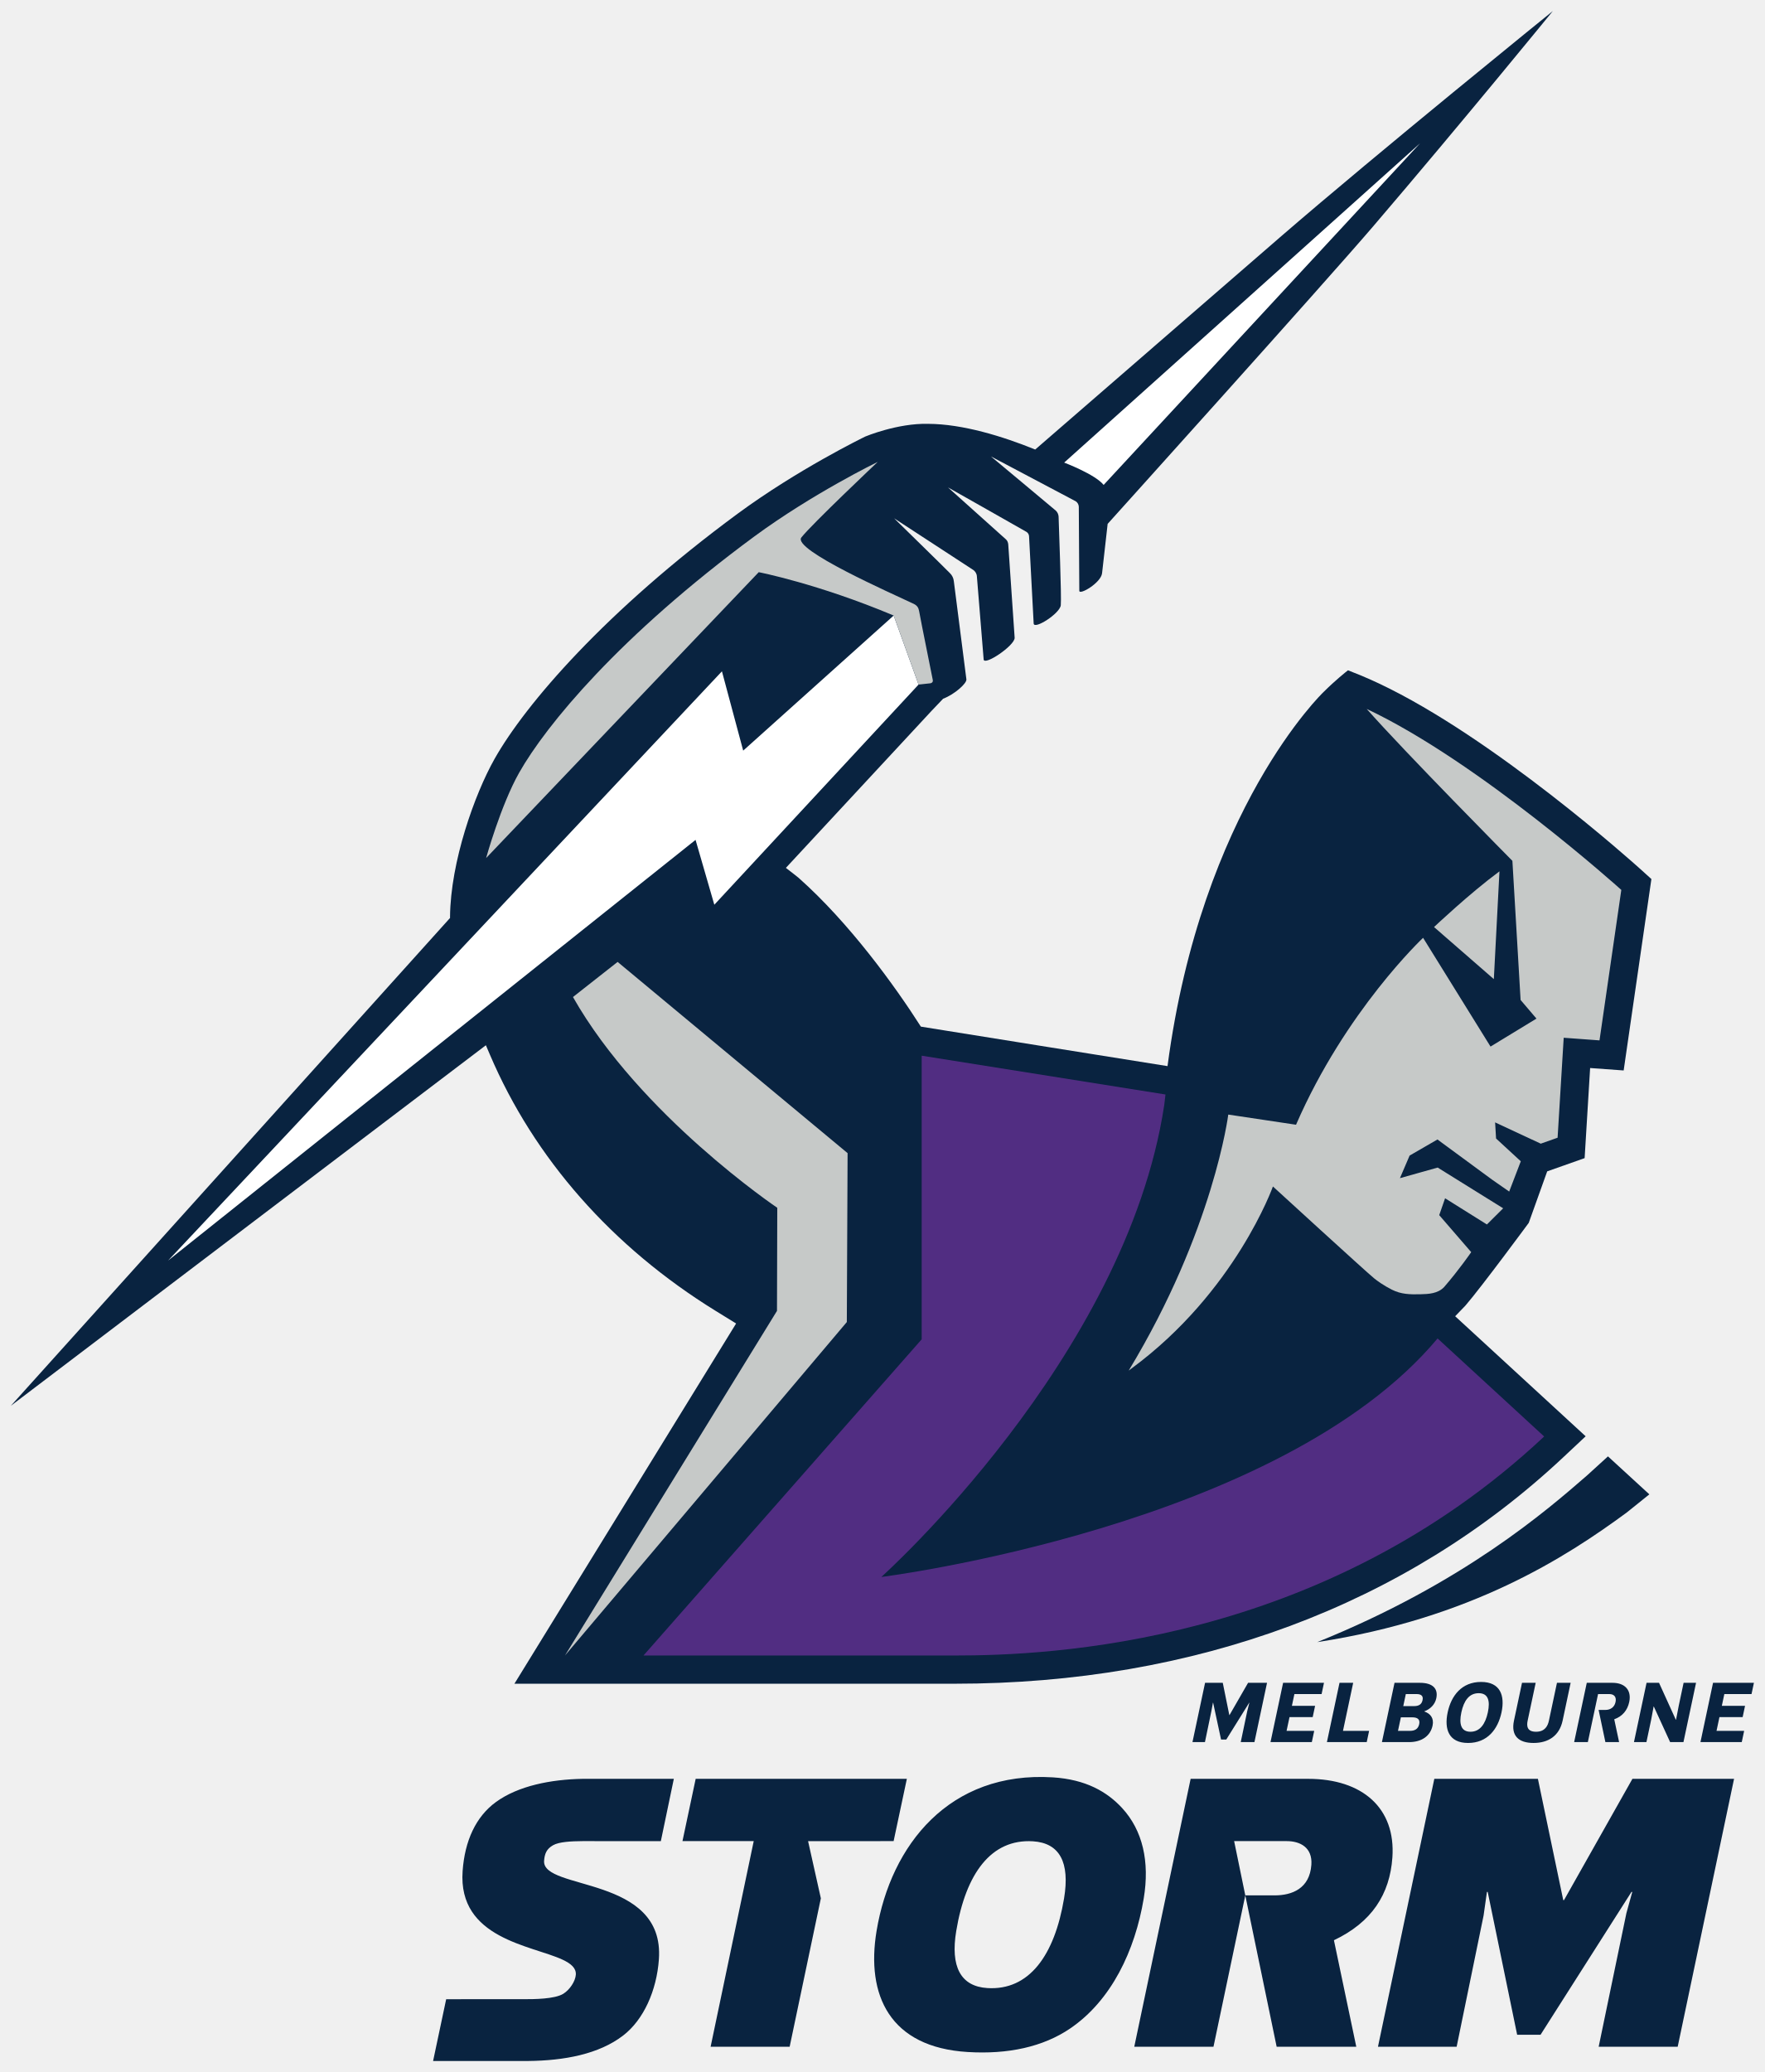
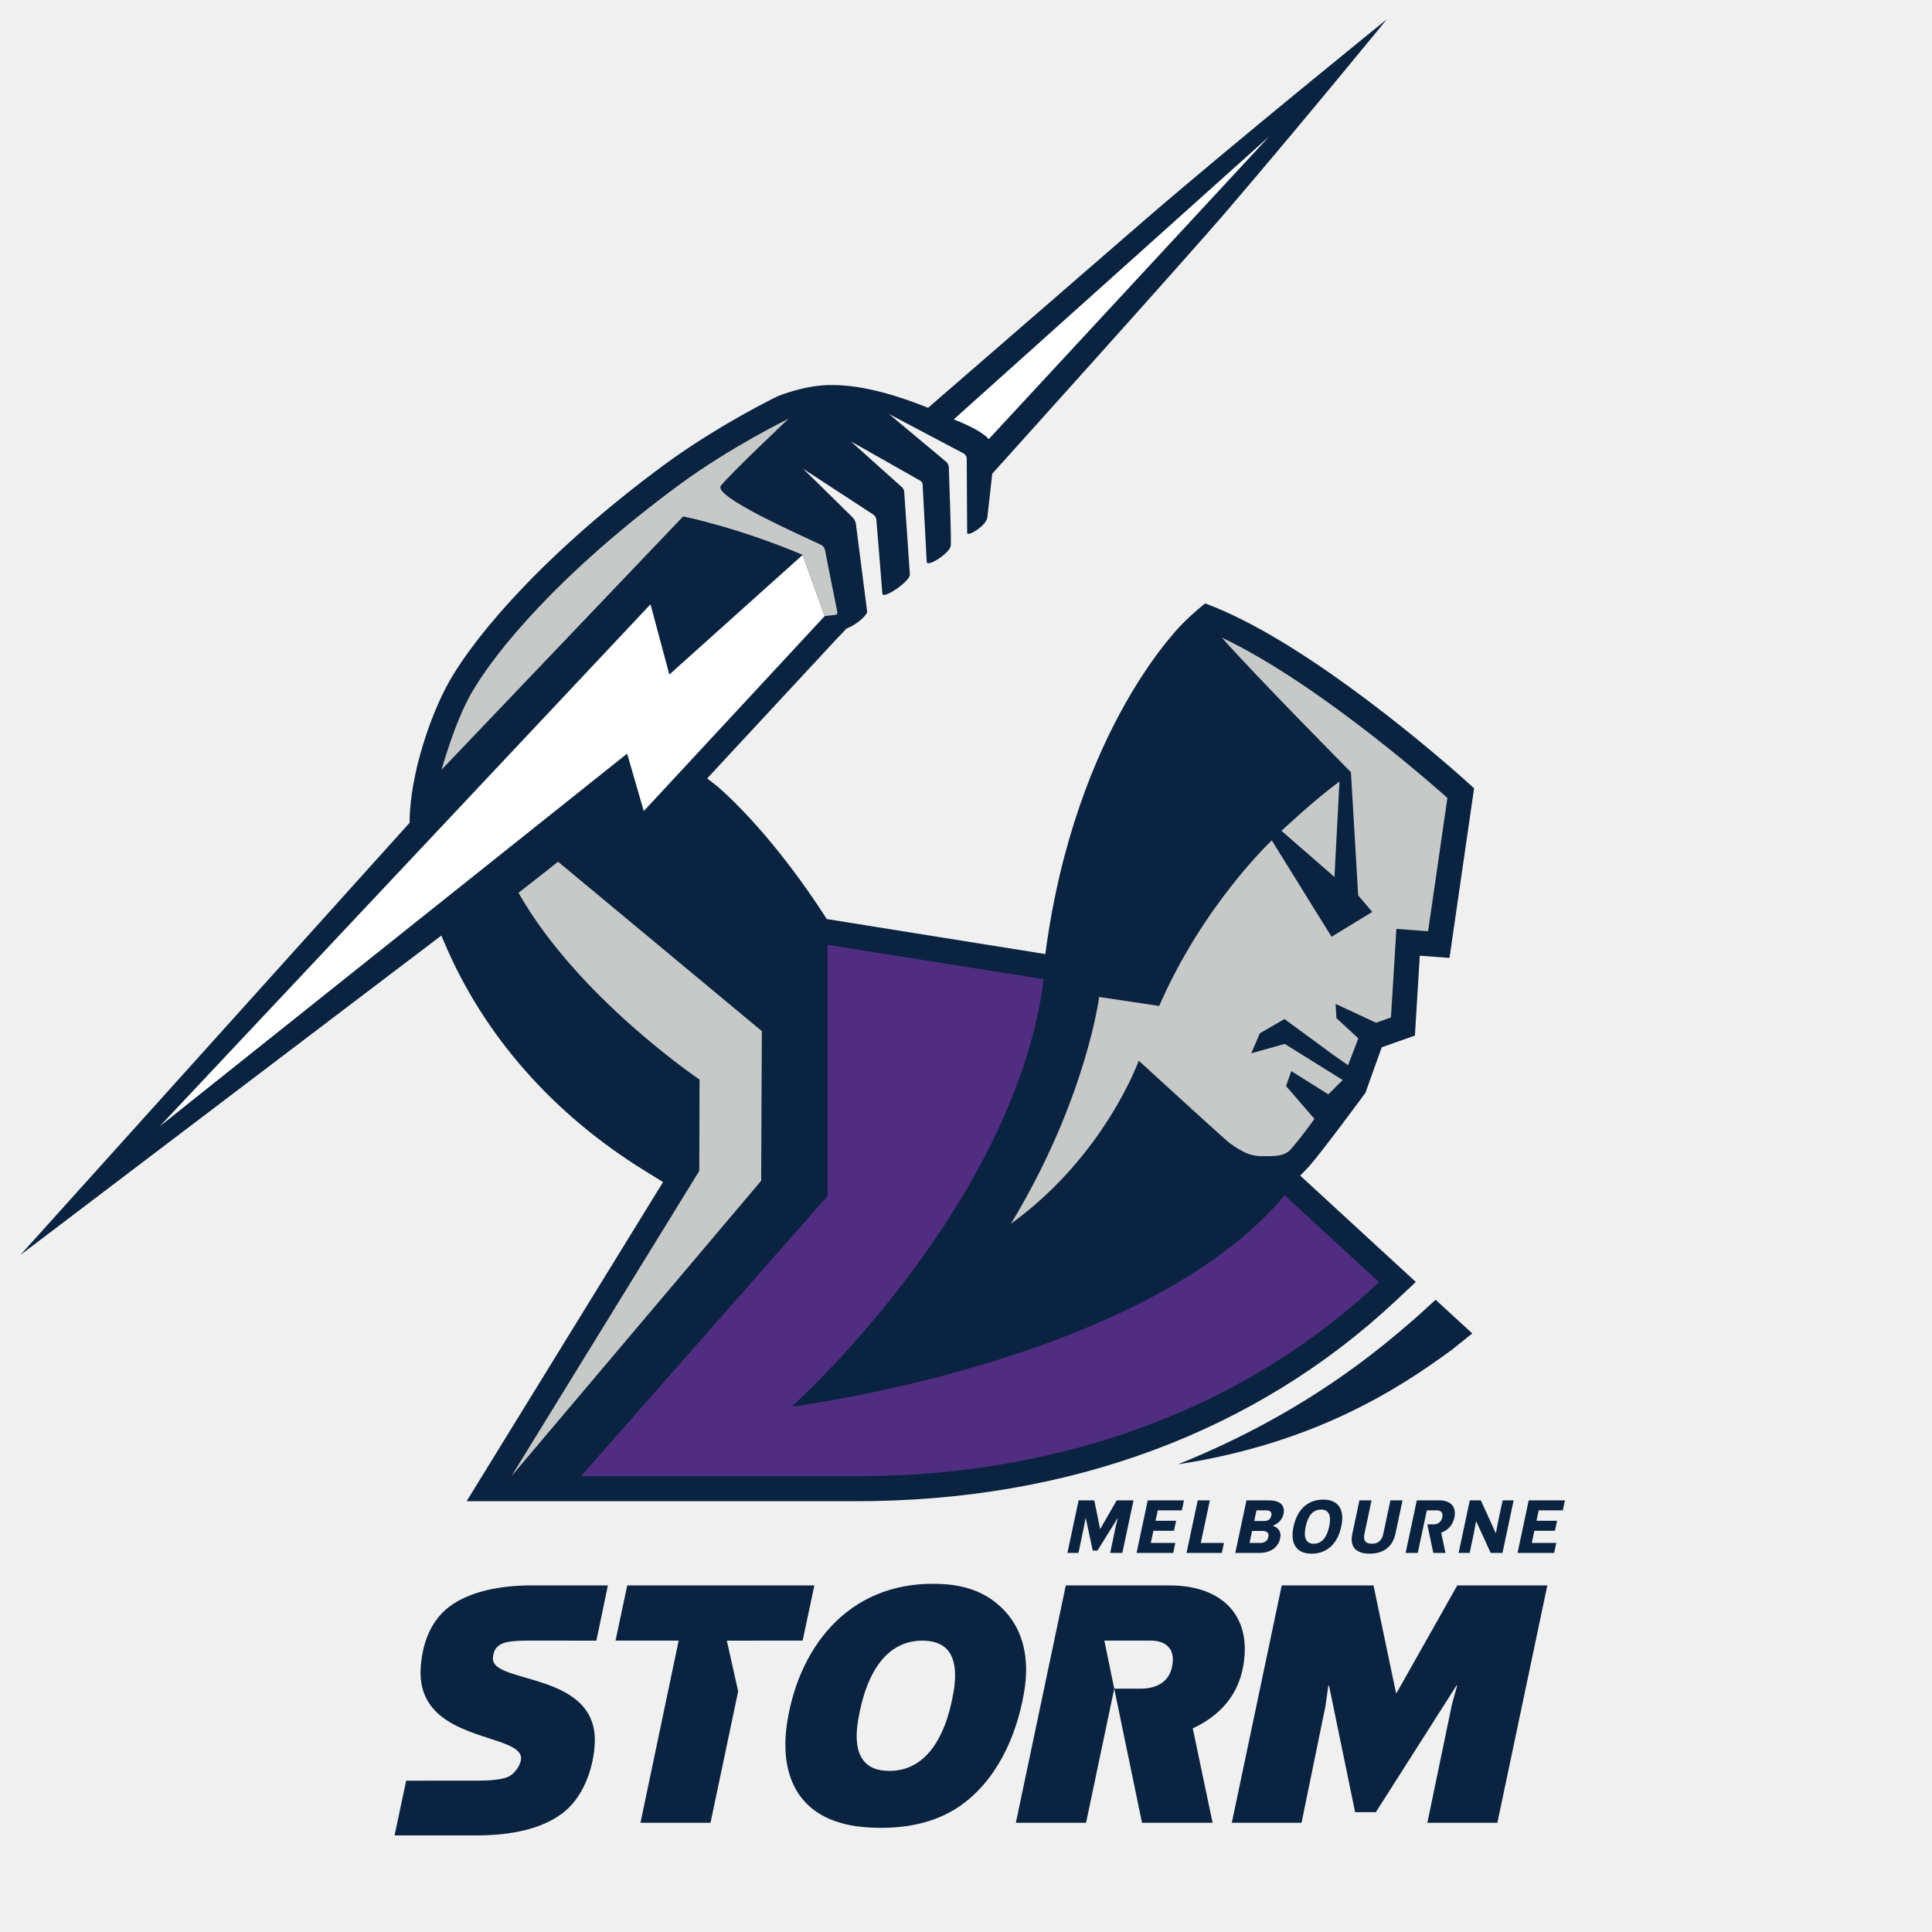
- <svg xmlns="http://www.w3.org/2000/svg" clip-rule="evenodd" fill-rule="evenodd" stroke-linejoin="round" stroke-miterlimit="1.414" viewBox="0.56 0.5 80.94 95.0" width="291.876" height="342.612">
+ <svg xmlns="http://www.w3.org/2000/svg" clip-rule="evenodd" fill-rule="evenodd" stroke-linejoin="round" stroke-miterlimit="1.414" viewBox="0 0 100 100">
  <g fill-rule="nonzero">
    <path d="m31.464 82.062-.596 2.857-3.595-.001c-.515.004-1.073.031-1.349.189-.304.172-.387.4-.41.714-.097 1.378 5.539.653 5.265 4.515-.102 1.434-.698 2.774-1.642 3.498-1.11.853-2.697 1.15-4.359 1.166h-4.355l.6-2.833 3.571-.001c.432 0 1.401 0 1.8-.248.296-.183.553-.57.575-.875.021-.3-.22-.508-.608-.689-1.417-.661-4.806-.958-4.584-4.062.098-1.389.608-2.498 1.529-3.167 1.023-.743 2.512-1.036 3.981-1.063zm9.299 6.969c.656-3.939 3.34-7.33 8.079-7.037 1.514.094 2.493.659 3.185 1.411.935 1.018 1.27 2.445.987 4.146-.399 2.39-1.483 4.677-3.38 5.963-1.23.834-2.836 1.19-4.7 1.074-3.562-.219-4.664-2.598-4.171-5.557zm26.603 5.315h-3.608l2.584-12.284h4.751l1.162 5.56h.036l3.137-5.56h4.661l-2.585 12.284h-3.624l1.271-6.122.27-.976h-.037l-4.17 6.549h-1.073l-1.35-6.549h-.036l-.153 1.08zm-6.81-12.284c2.494 0 4.021 1.348 3.863 3.606-.118 1.686-.942 2.969-2.681 3.795l1.025 4.883h-3.652l-1.438-6.94h1.342c.802 0 1.611-.311 1.688-1.404.056-.801-.525-1.084-1.127-1.084h-2.415l.512 2.488-1.459 6.94h-3.633l2.585-12.284zm-18.405 0-.607 2.856-3.923.001.586 2.622-1.431 6.805h-3.625l1.977-9.428h-3.268l.606-2.856zm7.21 5.484c.274-1.653-.199-2.543-1.428-2.62-1.917-.118-3.079 1.479-3.517 4.111-.272 1.634.198 2.542 1.427 2.619 1.918.119 3.081-1.497 3.518-4.11zm17.593-8.531c.164-.772.649-1.396 1.533-1.396.882 0 1.101.624.937 1.396-.165.775-.65 1.402-1.533 1.402s-1.102-.627-.937-1.402zm3.669.375c-.05.237-.04.513.384.513.415 0 .542-.276.592-.513l.368-1.731h.627l-.367 1.731c-.151.708-.663 1.027-1.334 1.027-.676 0-1.048-.319-.897-1.027l.368-1.731h.627zm-14.801.988h-.572l.578-2.719h.812l.3 1.479h.009l.852-1.479h.869l-.578 2.719h-.628l.296-1.412.1-.395h-.007l-1.051 1.688h-.241l-.363-1.688h-.009l-.073.395zm20.248 0h-.572l.578-2.719h.572l.771 1.695h.008l.131-.671.217-1.024h.571l-.578 2.719h-.611l-.748-1.632h-.009l-.113.608zm-12.828 0h-1.826l.578-2.719h.627l-.468 2.203h1.199zm17.2 0h-1.894l.577-2.719h1.875l-.11.516h-1.247l-.115.54h1.065l-.11.516h-1.064l-.134.631h1.267zm-19.718 0h-1.895l.578-2.719h1.875l-.11.516h-1.247l-.115.54h1.064l-.11.516h-1.063l-.135.631h1.268zm4.462 0h-1.247l.578-2.719h1.167c.583 0 .843.264.749.708-.061.292-.283.504-.551.6l-.002.007c.273.089.457.297.382.648-.099.468-.492.756-1.076.756zm9.327-2.719c.58 0 .881.344.768.88-.082.384-.315.66-.687.792l.223 1.047h-.629l-.311-1.476h.312c.22 0 .411-.112.465-.363.054-.256-.091-.364-.286-.364h-.516l-.469 2.203h-.628l.579-2.719zm-5.716 1.356c.114-.536.015-.88-.421-.88s-.68.344-.794.88c-.114.531-.017.888.419.888.435 0 .683-.357.796-.888zm-3.989.227-.132.62h.548c.216 0 .377-.08.425-.308.047-.22-.078-.312-.318-.312zm.606-.515c.215 0 .348-.077.389-.276.04-.184-.057-.276-.272-.276h-.496l-.117.552zm-21.07-1.026h-20.191l10.167-16.518-.937-.578c-4.743-2.926-8.326-6.991-10.358-11.758l-.181-.423-21.788 16.534 20.145-22.371-.001-.055c.023-2.517 1.127-5.619 2.042-7.239 1.415-2.507 5.088-6.777 11.148-11.242 2.75-2.024 5.734-3.48 5.86-3.541 0 0 1.464-.614 2.874-.58l.007-.002-.002.002c1.586.007 3.417.573 4.909 1.178 0 0 8.994-7.802 11.237-9.742 4.513-3.903 12.504-10.366 12.504-10.366s-4.13 5.068-8.242 9.875c-2.202 2.574-12.177 13.642-12.177 13.642l-.256 2.264c-.05.44-1.04 1.018-1.044.805.001-.297-.018-3.116-.023-3.856a.315.315 0 0 0 -.143-.25c-.06-.035-3.886-2.055-3.886-2.055s2.923 2.436 2.979 2.488a.42.42 0 0 1 .123.263c.013.537.14 3.69.101 4.071-.038.381-1.231 1.139-1.244.836-.013-.295-.176-3.328-.212-4.003a.248.248 0 0 0 -.125-.2c-.074-.047-3.593-2.036-3.593-2.036s2.607 2.336 2.66 2.385c.056.05.097.135.104.227.05.74.281 4.112.294 4.285.005.359-1.406 1.305-1.422.989l-.31-3.804a.384.384 0 0 0 -.181-.306c-.086-.053-3.616-2.359-3.616-2.359s2.474 2.419 2.558 2.513a.595.595 0 0 1 .182.376c.11.883.559 4.371.576 4.499.019.18-.534.683-1.068.886-.06.068-.251.267-.53.556l-6.681 7.2c.295.222.584.457.584.457 2.332 2.071 4.414 4.953 5.607 6.822.509.086 11.111 1.779 11.312 1.811 1.561-11.812 7.153-17.151 7.153-17.151.56-.557 1.038-.932 1.123-.999.818.312 1.412.6 1.412.6 5.291 2.493 11.72 8.264 11.991 8.508l.513.464-1.272 8.777-1.538-.112-.252 4.132-1.717.607-.846 2.361s-2.173 2.95-2.908 3.798l-.467.484 5.985 5.505-1.018.954c-7.247 6.799-16.903 10.392-27.921 10.392zm28.997-9.546c-1.816 1.578-5.676 4.941-12.368 7.638 7.072-1.084 11.418-3.902 14.192-5.941l1.039-.835-1.898-1.741z" fill="#092340" />
    <path d="m40.98 72.806s11.207-10.023 12.974-21.629l.059-.495-11.182-1.779v13.006l-12.759 14.498h14.272c4.294 0 16.829-.469 27.036-10.043l-4.888-4.496c-7.234 8.649-25.512 10.938-25.512 10.938z" fill="#512d82" />
    <path d="m34.645 34.914-.975-3.636-25.402 27.02 24.192-19.291.861 2.974 9.367-10.095-1.141-3.166zm31.046-27.851-16.325 14.644s1.422.537 1.81 1.024z" fill="#fff" />
    <path d="m39.433 53.371-10.547-8.768-2.048 1.61c3.081 5.431 9.37 9.664 9.37 9.664l-.013 4.727-9.724 15.803 12.927-15.291zm23.809-20.368c1.715 1.947 6.681 6.965 6.681 6.965l.376 6.38.728.854-2.107 1.283-3.093-4.987s-3.558 3.342-5.827 8.571l-3.108-.466s-.665 5.293-4.566 11.738l.138-.103c4.759-3.508 6.476-8.338 6.476-8.338s4.252 3.894 4.638 4.209c.135.11.439.333.823.525.415.209.816.221 1.313.208.361-.009.783-.027 1.072-.324.696-.802 1.248-1.607 1.248-1.607l-1.467-1.697.269-.773 1.918 1.201.746-.741-3.004-1.868-1.731.486.444-1.036 1.277-.738 2.503 1.84.787.548.532-1.388-1.134-1.045-.044-.739 2.094.976.772-.273.28-4.584 1.642.121 1-6.9s-6.497-5.858-11.676-8.298zm6.088 7.447c-1.362 1.004-3.001 2.554-3.001 2.554l2.743 2.388zm-26.614-11.918c-.028-.157-.075-.258-.242-.344-1.027-.487-5.59-2.493-5.161-3.047.456-.588 3.502-3.466 3.502-3.466s-2.971 1.442-5.658 3.418c-6.183 4.557-9.555 8.656-10.788 10.836-.847 1.501-1.514 3.911-1.514 3.911l12.503-13.108s2.71.525 6.189 1.988l1.141 3.166.548-.06s.131-.022.104-.152c-.114-.589-.501-2.469-.624-3.142z" fill="#c6c9c8" />
  </g>
</svg>
